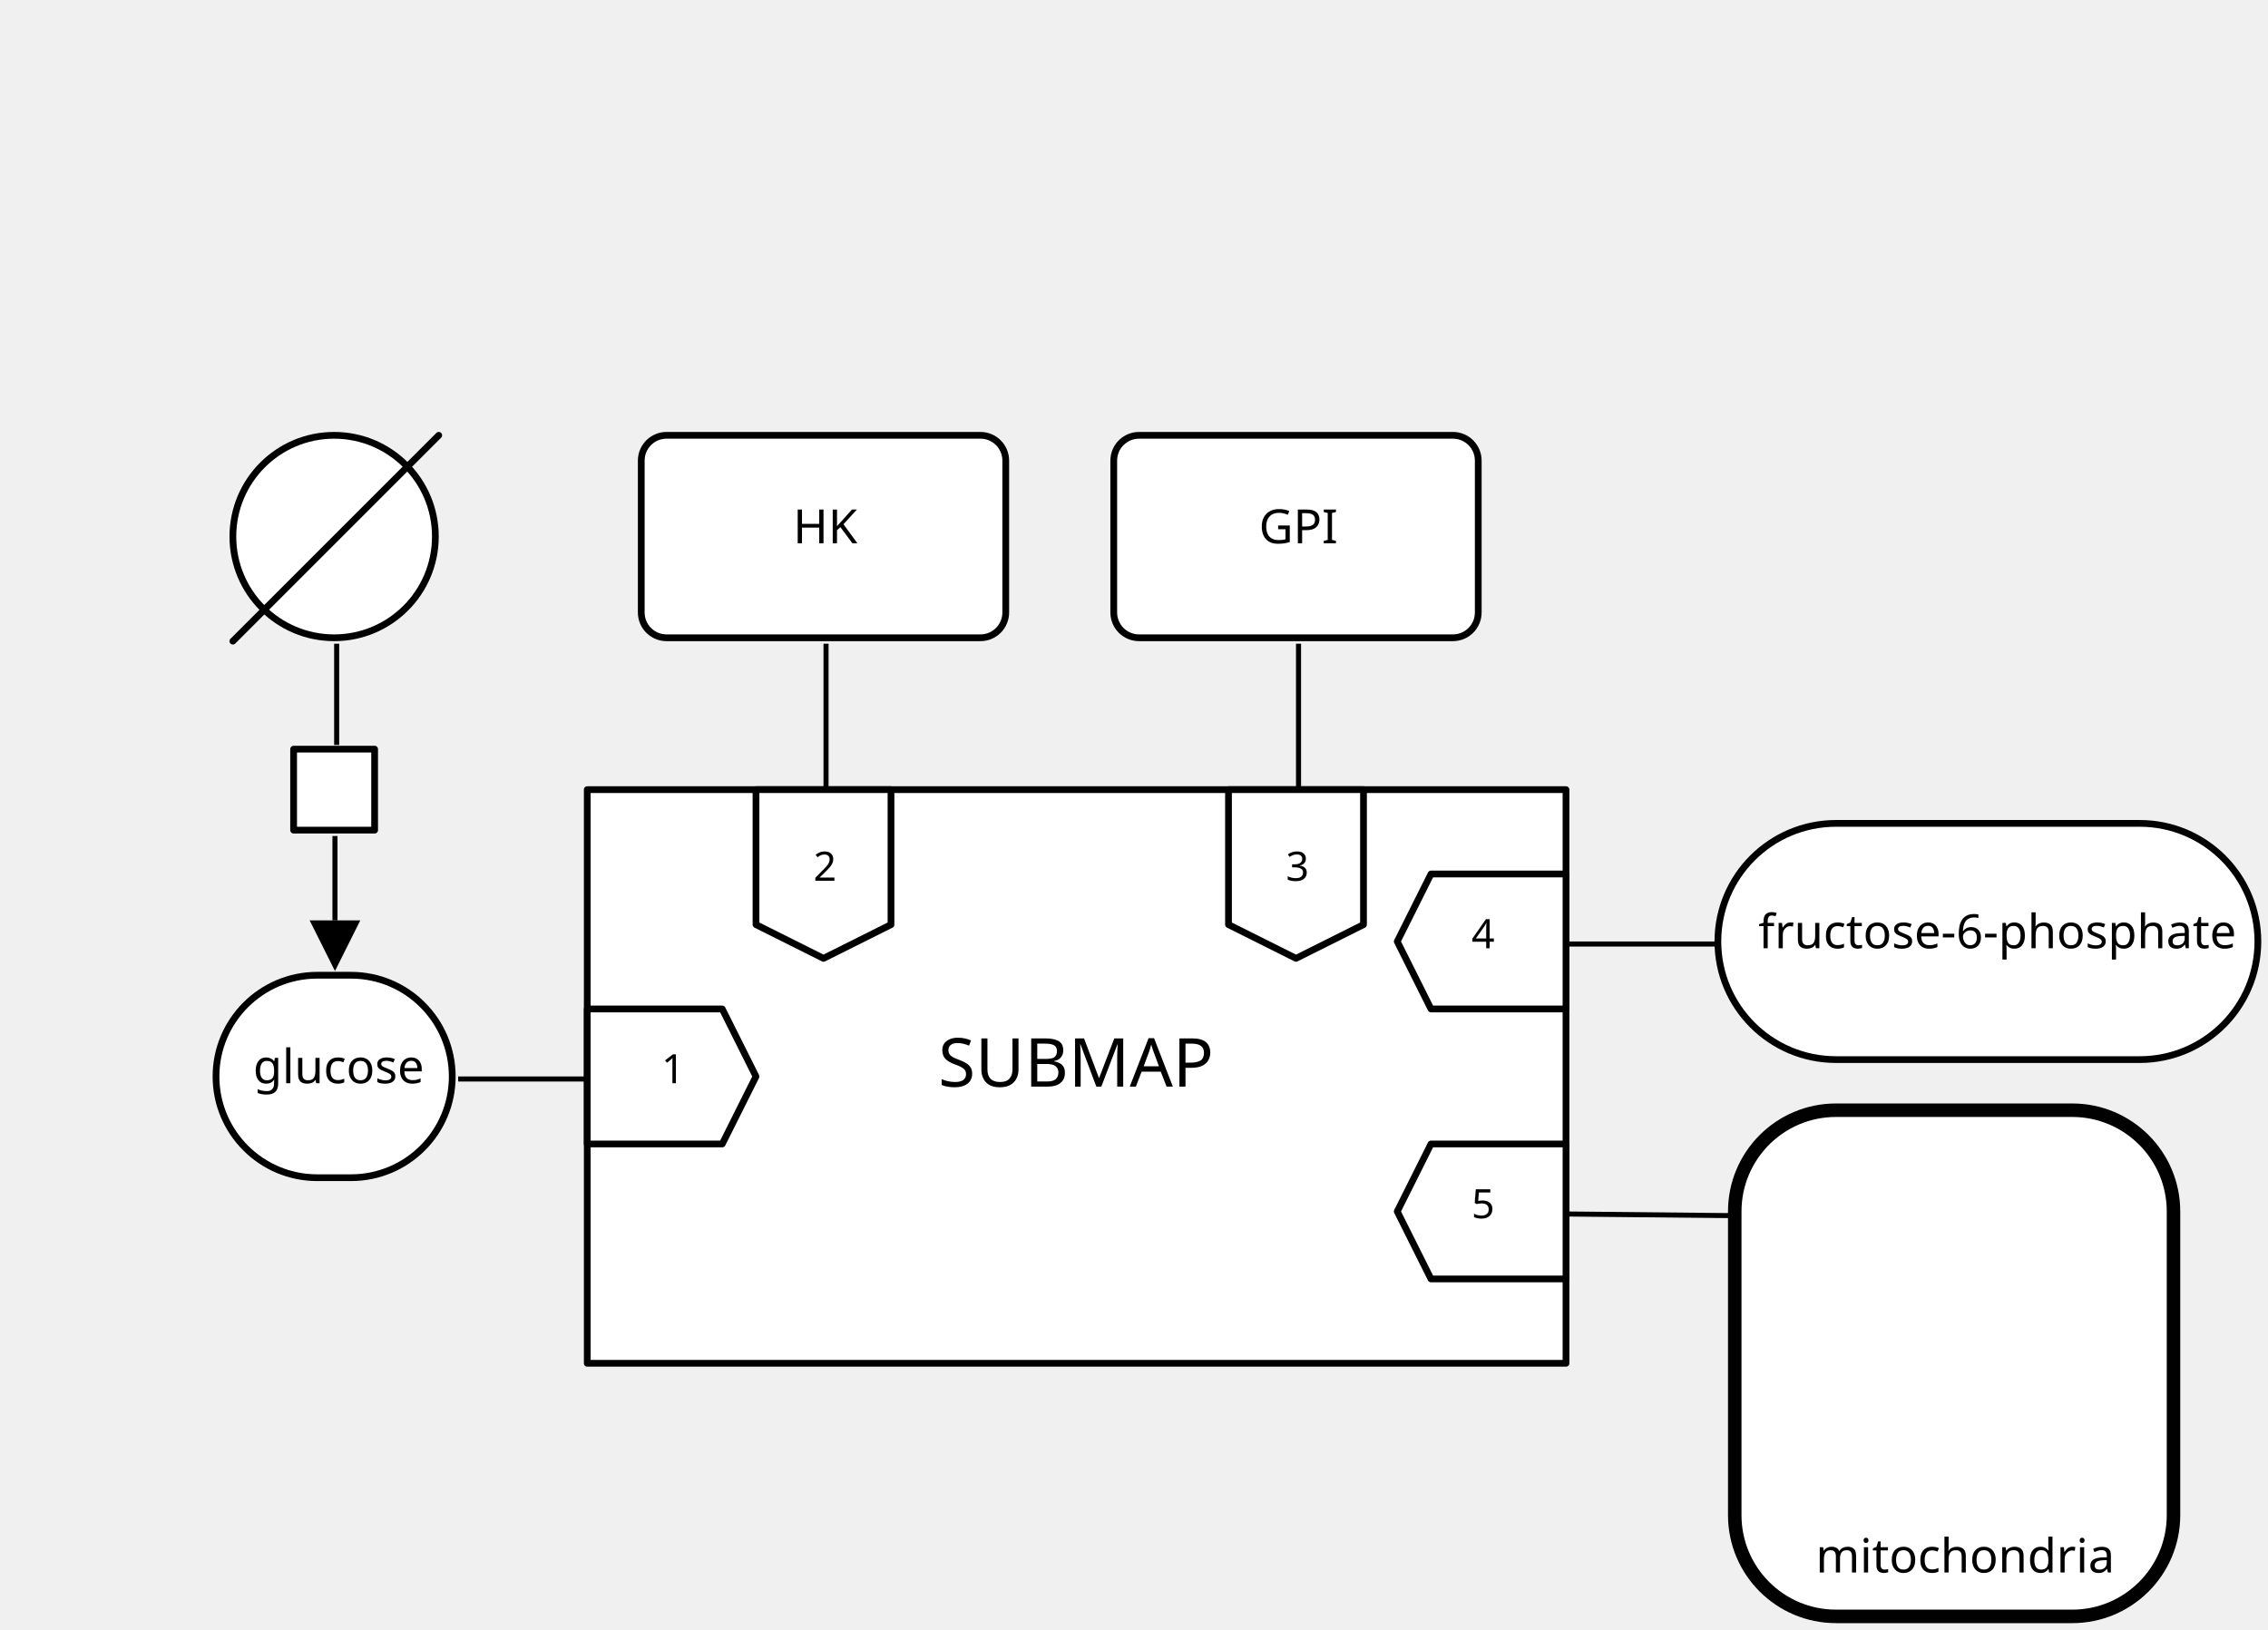
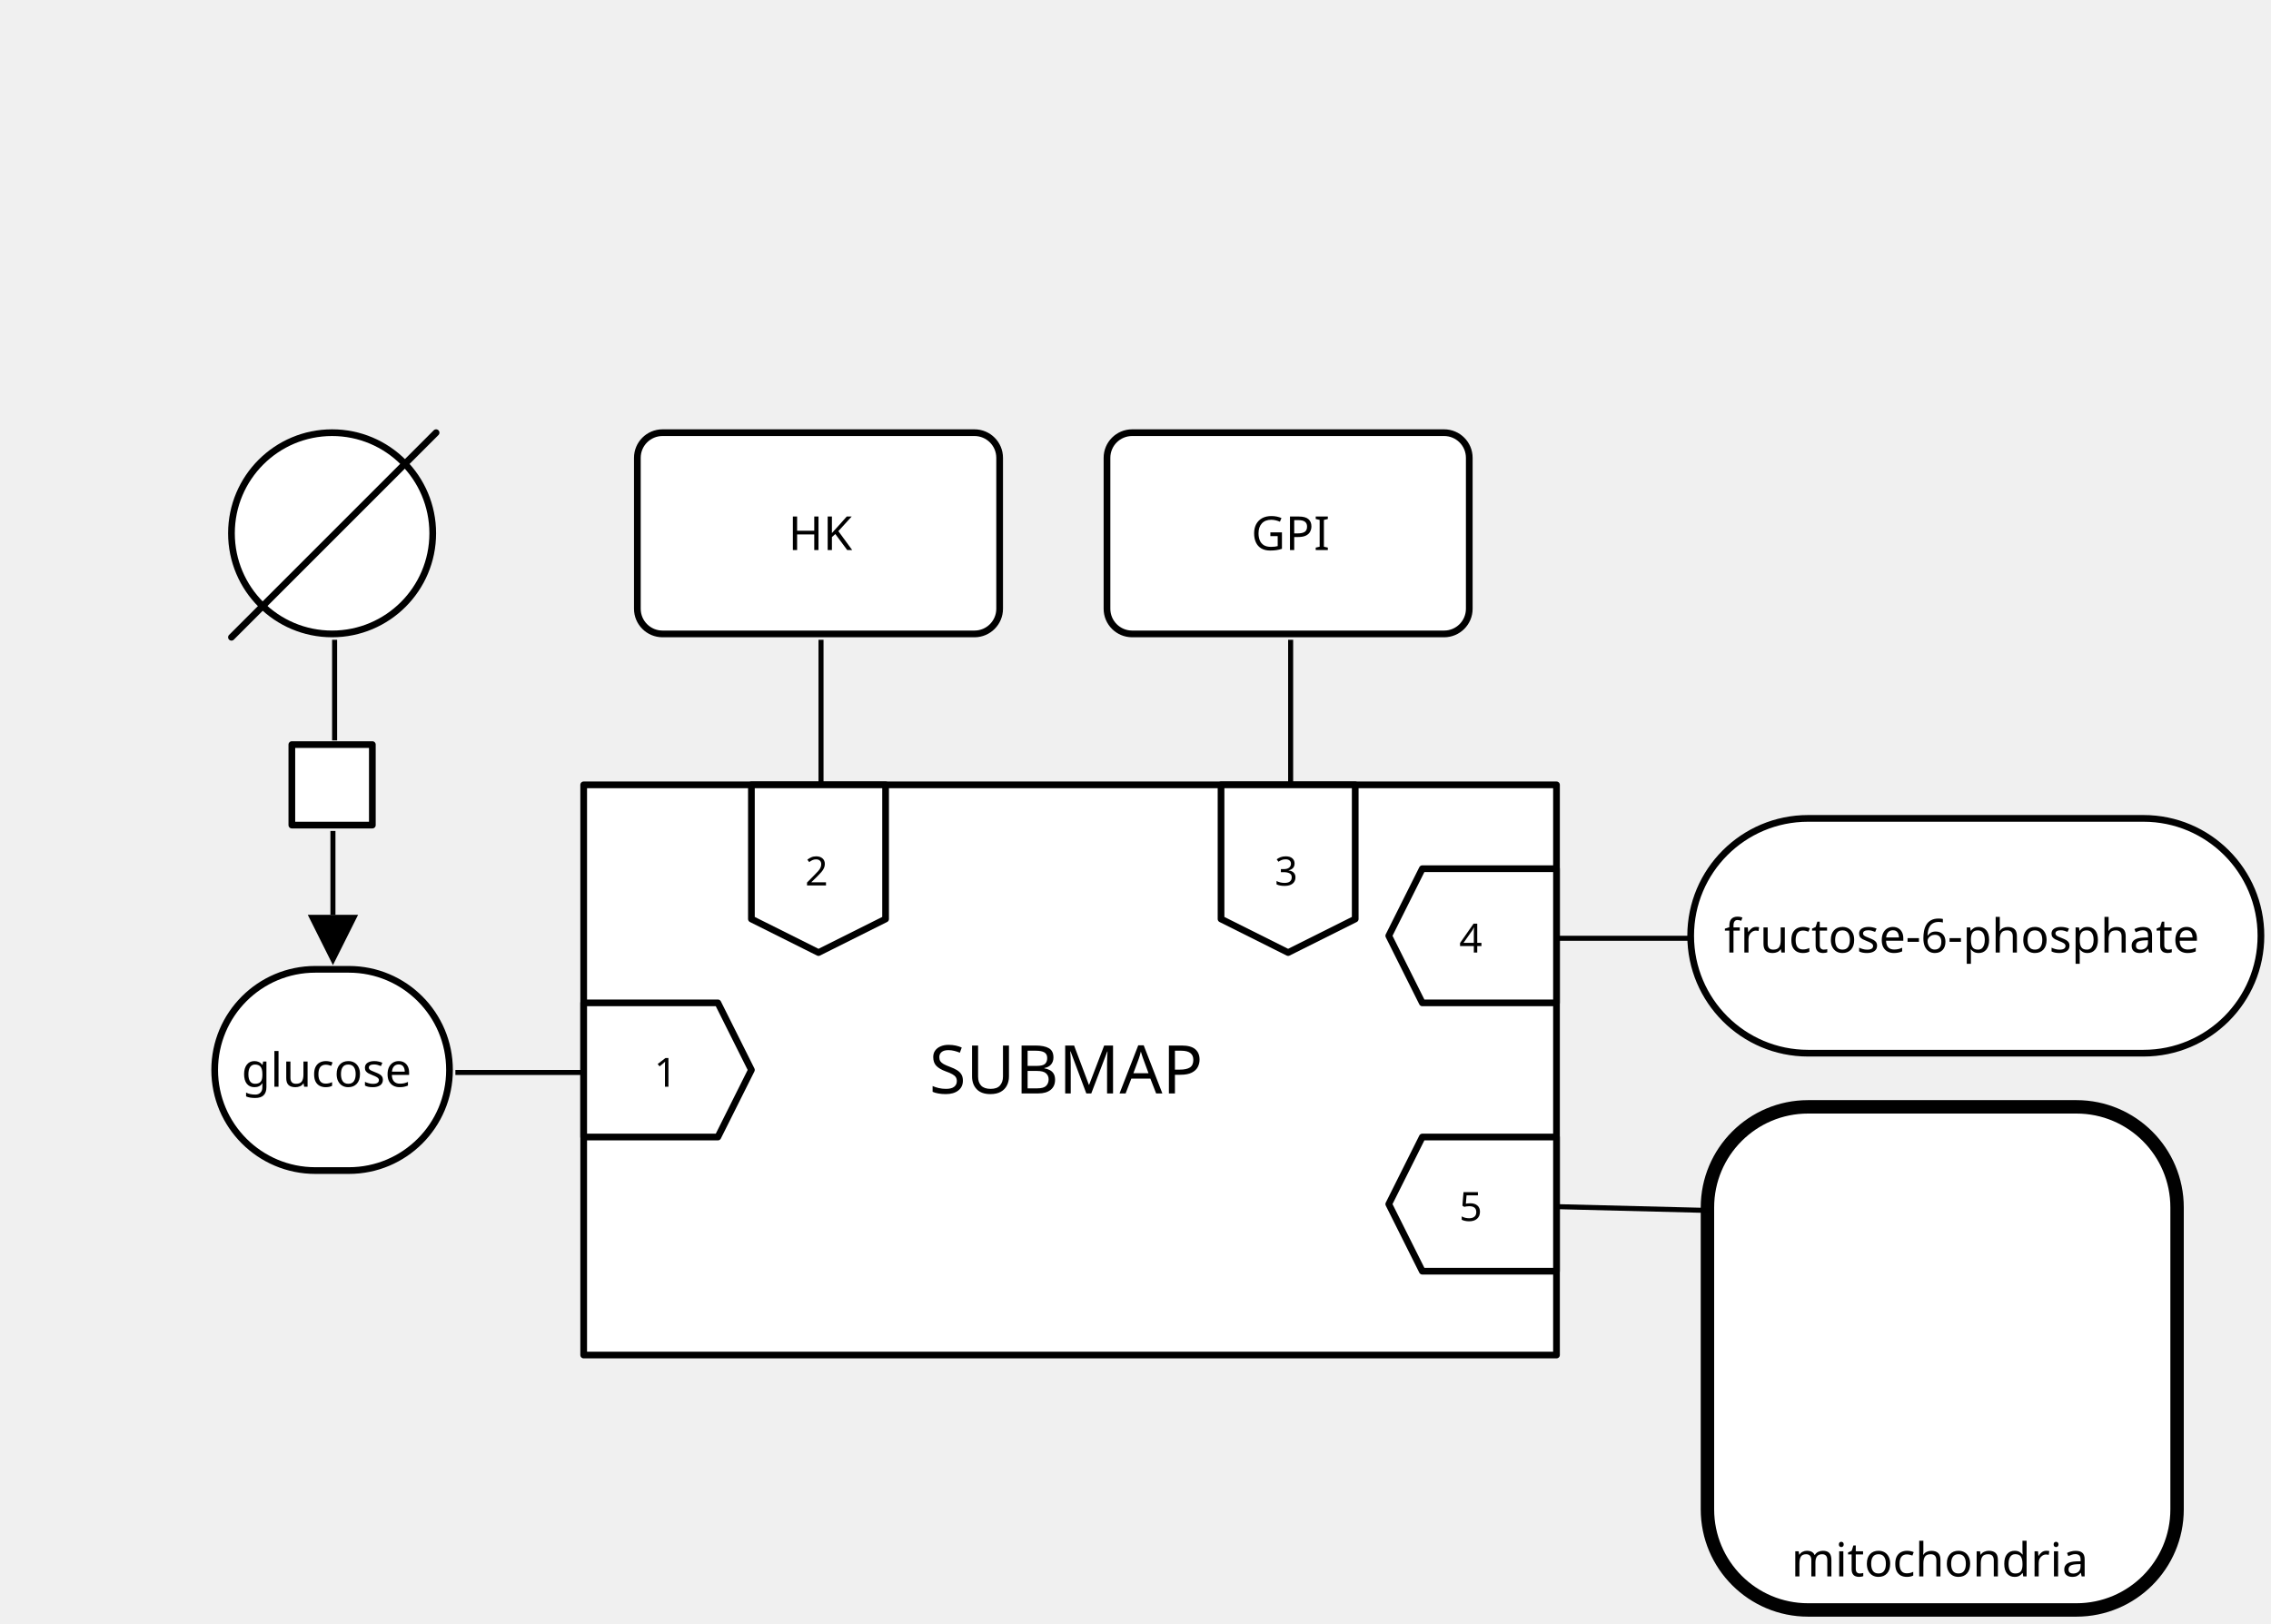
- <svg xmlns="http://www.w3.org/2000/svg" fill-opacity="1" color-rendering="auto" color-interpolation="auto" text-rendering="auto" stroke="black" stroke-linecap="square" width="672" stroke-miterlimit="10" shape-rendering="auto" stroke-opacity="1" fill="black" stroke-dasharray="none" font-weight="normal" stroke-width="1" height="483" font-family="'Dialog'" font-style="normal" stroke-linejoin="miter" font-size="12px" stroke-dashoffset="0" image-rendering="auto">
+ <svg xmlns="http://www.w3.org/2000/svg" fill-opacity="1" color-rendering="auto" color-interpolation="auto" text-rendering="auto" stroke="black" stroke-linecap="square" width="677" stroke-miterlimit="10" shape-rendering="auto" stroke-opacity="1" fill="black" stroke-dasharray="none" font-weight="normal" stroke-width="1" height="484" font-family="'Dialog'" font-style="normal" stroke-linejoin="miter" font-size="12px" stroke-dashoffset="0" image-rendering="auto">
  <defs id="genericDefs" />
  <g>
    <defs id="defs1">
      <clipPath clipPathUnits="userSpaceOnUse" id="clipPath1">
-         <path d="M0 0 L772 0 L772 583 L0 583 L0 0 Z" />
+         <path d="M0 0 L1504 0 L1504 1282 L0 1282 L0 0 Z" />
      </clipPath>
      <clipPath clipPathUnits="userSpaceOnUse" id="clipPath2">
        <path d="M0 0 L0 174 L294 174 L294 0 Z" />
      </clipPath>
      <clipPath clipPathUnits="userSpaceOnUse" id="clipPath3">
-         <path d="M0 0 L0 28 L94 28 L94 0 Z" />
+         <path d="M0 0 L0 27 L96 27 L96 0 Z" />
      </clipPath>
      <clipPath clipPathUnits="userSpaceOnUse" id="clipPath4">
-         <path d="M0 0 L0 27 L93 27 L93 0 Z" />
+         <path d="M0 0 L0 26 L95 26 L95 0 Z" />
      </clipPath>
      <clipPath clipPathUnits="userSpaceOnUse" id="clipPath5">
        <path d="M0 0 L0 44 L54 44 L54 0 Z" />
      </clipPath>
      <clipPath clipPathUnits="userSpaceOnUse" id="clipPath6">
-         <path d="M0 0 L0 18 L18 18 L18 0 Z" />
+         <path d="M0 0 L0 18 L19 18 L19 0 Z" />
      </clipPath>
      <clipPath clipPathUnits="userSpaceOnUse" id="clipPath7">
-         <path d="M0 0 L0 17 L17 17 L17 0 Z" />
+         <path d="M0 0 L0 17 L18 17 L18 0 Z" />
      </clipPath>
      <clipPath clipPathUnits="userSpaceOnUse" id="clipPath8">
-         <path d="M0 0 L0 156 L136 156 L136 0 Z" />
+         <path d="M0 0 L0 156 L146 156 L146 0 Z" />
      </clipPath>
      <clipPath clipPathUnits="userSpaceOnUse" id="clipPath9">
-         <path d="M0 0 L0 23 L95 23 L95 0 Z" />
+         <path d="M0 0 L0 22 L103 22 L103 0 Z" />
      </clipPath>
      <clipPath clipPathUnits="userSpaceOnUse" id="clipPath10">
-         <path d="M0 0 L0 22 L94 22 L94 0 Z" />
+         <path d="M0 0 L0 21 L102 21 L102 0 Z" />
      </clipPath>
      <clipPath clipPathUnits="userSpaceOnUse" id="clipPath11">
-         <path d="M0 0 L0 74 L164 74 L164 0 Z" />
+         <path d="M0 0 L0 74 L174 74 L174 0 Z" />
      </clipPath>
      <clipPath clipPathUnits="userSpaceOnUse" id="clipPath12">
-         <path d="M0 0 L0 21 L147 21 L147 0 Z" />
+         <path d="M0 0 L0 20 L162 20 L162 0 Z" />
      </clipPath>
      <clipPath clipPathUnits="userSpaceOnUse" id="clipPath13">
-         <path d="M0 0 L0 20 L146 20 L146 0 Z" />
+         <path d="M0 0 L0 19 L161 19 L161 0 Z" />
      </clipPath>
      <clipPath clipPathUnits="userSpaceOnUse" id="clipPath14">
        <path d="M0 0 L0 64 L112 64 L112 0 Z" />
      </clipPath>
      <clipPath clipPathUnits="userSpaceOnUse" id="clipPath15">
-         <path d="M0 0 L0 21 L34 21 L34 0 Z" />
+         <path d="M0 0 L0 20 L30 20 L30 0 Z" />
      </clipPath>
      <clipPath clipPathUnits="userSpaceOnUse" id="clipPath16">
-         <path d="M0 0 L0 20 L33 20 L33 0 Z" />
+         <path d="M0 0 L0 19 L29 19 L29 0 Z" />
      </clipPath>
      <clipPath clipPathUnits="userSpaceOnUse" id="clipPath17">
-         <path d="M0 0 L0 21 L30 21 L30 0 Z" />
+         <path d="M0 0 L0 20 L34 20 L34 0 Z" />
      </clipPath>
      <clipPath clipPathUnits="userSpaceOnUse" id="clipPath18">
-         <path d="M0 0 L0 20 L29 20 L29 0 Z" />
+         <path d="M0 0 L0 19 L33 19 L33 0 Z" />
      </clipPath>
      <clipPath clipPathUnits="userSpaceOnUse" id="clipPath19">
        <path d="M0 0 L0 64 L74 64 L74 0 Z" />
      </clipPath>
      <clipPath clipPathUnits="userSpaceOnUse" id="clipPath20">
-         <path d="M0 0 L0 21 L60 21 L60 0 Z" />
+         <path d="M0 0 L0 20 L66 20 L66 0 Z" />
      </clipPath>
      <clipPath clipPathUnits="userSpaceOnUse" id="clipPath21">
-         <path d="M0 0 L0 20 L59 20 L59 0 Z" />
+         <path d="M0 0 L0 19 L65 19 L65 0 Z" />
      </clipPath>
      <clipPath clipPathUnits="userSpaceOnUse" id="clipPath22">
        <path d="M0 0 L0 64 L64 64 L64 0 Z" />
      </clipPath>
      <clipPath clipPathUnits="userSpaceOnUse" id="clipPath23">
        <path d="M0 0 L0 54 L44 54 L44 0 Z" />
      </clipPath>
      <clipPath clipPathUnits="userSpaceOnUse" id="clipPath24">
        <path d="M0 0 L0 28 L28 28 L28 0 Z" />
      </clipPath>
      <clipPath clipPathUnits="userSpaceOnUse" id="clipPath25">
        <path d="M0 0 L0 32 L2 32 L2 0 Z" />
      </clipPath>
      <clipPath clipPathUnits="userSpaceOnUse" id="clipPath26">
-         <path d="M0 0 L0 3 L54 3 L54 0 Z" />
+         <path d="M0 0 L0 45 L3 45 L3 0 Z" />
      </clipPath>
      <clipPath clipPathUnits="userSpaceOnUse" id="clipPath27">
-         <path d="M0 0 L0 3 L47 3 L47 0 Z" />
+         <path d="M0 0 L0 42 L17 42 L17 0 Z" />
      </clipPath>
      <clipPath clipPathUnits="userSpaceOnUse" id="clipPath28">
        <path d="M0 0 L0 3 L40 3 L40 0 Z" />
      </clipPath>
      <clipPath clipPathUnits="userSpaceOnUse" id="clipPath29">
-         <path d="M0 0 L0 45 L3 45 L3 0 Z" />
+         <path d="M0 0 L0 4 L49 4 L49 0 Z" />
      </clipPath>
      <clipPath clipPathUnits="userSpaceOnUse" id="clipPath30">
-         <path d="M0 0 L0 42 L17 42 L17 0 Z" />
+         <path d="M0 0 L0 3 L42 3 L42 0 Z" />
      </clipPath>
    </defs>
    <g stroke-linecap="round" transform="translate(173,233)" fill="white" text-rendering="optimizeLegibility" image-rendering="optimizeQuality" font-family="sans-serif" stroke-linejoin="round" stroke="white" stroke-width="2">
      <path d="M1 1 L291 1 L291 171 L1 171 L1 1 Z" stroke="none" clip-path="url(#clipPath2)" />
      <path fill="none" d="M1 1 L291 1 L291 171 L1 171 L1 1 Z" clip-path="url(#clipPath2)" stroke="black" />
    </g>
-     <g text-rendering="optimizeLegibility" font-size="20px" transform="translate(273,306)" image-rendering="optimizeQuality">
-       <text x="5" xml:space="preserve" y="16" clip-path="url(#clipPath4)" stroke="none">SUBMAP</text>
+     <g text-rendering="optimizeLegibility" font-size="20px" transform="translate(272,306)" image-rendering="optimizeQuality">
+       <text x="5" xml:space="preserve" y="20" clip-path="url(#clipPath4)" stroke="none">SUBMAP</text>
    </g>
    <g stroke-linecap="round" transform="translate(413,338)" fill="white" text-rendering="optimizeLegibility" image-rendering="optimizeQuality" font-family="sans-serif" stroke-linejoin="round" stroke="white" stroke-width="2">
      <path d="M11 1 L51 1 L51 41 L11 41 L1 21 Z" fill-rule="evenodd" clip-path="url(#clipPath5)" stroke="none" />
      <path fill="none" d="M11 1 L51 1 L51 41 L11 41 L1 21 Z" clip-path="url(#clipPath5)" fill-rule="evenodd" stroke="rgb(1,1,1)" />
    </g>
-     <g fill="rgb(1,1,1)" text-rendering="optimizeLegibility" transform="translate(431,351)" stroke="rgb(1,1,1)" image-rendering="optimizeQuality">
-       <text x="5" xml:space="preserve" y="10" clip-path="url(#clipPath7)" stroke="none">5</text>
-     </g>
-     <g stroke-linecap="round" transform="translate(512,327)" fill="white" text-rendering="optimizeLegibility" image-rendering="optimizeQuality" font-family="sans-serif" stroke-linejoin="round" stroke="white" stroke-width="4">
-       <path d="M2 32 L2 122 C2 138.569 15.431 152 32 152 L102 152 C118.569 152 132 138.569 132 122 L132 32 C132 15.431 118.569 2 102 2 L32 2 C15.431 2 2 15.431 2 32 Z" stroke="none" clip-path="url(#clipPath8)" />
-       <path fill="none" d="M2 32 L2 122 C2 138.569 15.431 152 32 152 L102 152 C118.569 152 132 138.569 132 122 L132 32 C132 15.431 118.569 2 102 2 L32 2 C15.431 2 2 15.431 2 32 Z" clip-path="url(#clipPath8)" stroke="rgb(1,1,1)" />
-     </g>
-     <g fill="rgb(1,1,1)" text-rendering="optimizeLegibility" font-size="14px" transform="translate(532,453)" stroke="rgb(1,1,1)" image-rendering="optimizeQuality">
-       <text x="6" xml:space="preserve" y="13" clip-path="url(#clipPath10)" stroke="none">mitochondria</text>
-     </g>
-     <g stroke-linecap="round" transform="translate(508,243)" fill="white" text-rendering="optimizeLegibility" image-rendering="optimizeQuality" font-family="sans-serif" stroke-linejoin="round" stroke="white" stroke-width="2">
-       <path d="M1 36 L1 36 C1 55.33 16.67 71 36 71 L126 71 C145.33 71 161 55.33 161 36 L161 36 C161 16.67 145.33 1 126 1 L36 1 C16.67 1 1 16.67 1 36 Z" stroke="none" clip-path="url(#clipPath11)" />
-       <path fill="none" d="M1 36 L1 36 C1 55.33 16.67 71 36 71 L126 71 C145.33 71 161 55.33 161 36 L161 36 C161 16.67 145.33 1 126 1 L36 1 C16.67 1 1 16.67 1 36 Z" clip-path="url(#clipPath11)" stroke="rgb(1,1,1)" />
-     </g>
-     <g fill="rgb(1,1,1)" text-rendering="optimizeLegibility" font-size="14px" transform="translate(516,269)" stroke="rgb(1,1,1)" image-rendering="optimizeQuality">
-       <text x="5" xml:space="preserve" y="12" clip-path="url(#clipPath13)" stroke="none">fructose-6-phosphate</text>
+     <g fill="rgb(1,1,1)" text-rendering="optimizeLegibility" transform="translate(430,351)" stroke="rgb(1,1,1)" image-rendering="optimizeQuality">
+       <text x="5" xml:space="preserve" y="13" clip-path="url(#clipPath7)" stroke="none">5</text>
+     </g>
+     <g stroke-linecap="round" transform="translate(507,328)" fill="white" text-rendering="optimizeLegibility" image-rendering="optimizeQuality" font-family="sans-serif" stroke-linejoin="round" stroke="white" stroke-width="4">
+       <path d="M2 32 L2 122 C2 138.569 15.431 152 32 152 L112 152 C128.569 152 142 138.569 142 122 L142 32 C142 15.431 128.569 2 112 2 L32 2 C15.431 2 2 15.431 2 32 Z" stroke="none" clip-path="url(#clipPath8)" />
+       <path fill="none" d="M2 32 L2 122 C2 138.569 15.431 152 32 152 L112 152 C128.569 152 142 138.569 142 122 L142 32 C142 15.431 128.569 2 112 2 L32 2 C15.431 2 2 15.431 2 32 Z" clip-path="url(#clipPath8)" stroke="rgb(1,1,1)" />
+     </g>
+     <g fill="rgb(1,1,1)" text-rendering="optimizeLegibility" font-size="14px" transform="translate(528,455)" stroke="rgb(1,1,1)" image-rendering="optimizeQuality">
+       <text x="6" xml:space="preserve" y="15" clip-path="url(#clipPath10)" stroke="none">mitochondria</text>
+     </g>
+     <g stroke-linecap="round" transform="translate(503,243)" fill="white" text-rendering="optimizeLegibility" image-rendering="optimizeQuality" font-family="sans-serif" stroke-linejoin="round" stroke="white" stroke-width="2">
+       <path d="M1 36 L1 36 C1 55.33 16.67 71 36 71 L136 71 C155.33 71 171 55.33 171 36 L171 36 C171 16.67 155.33 1 136 1 L36 1 C16.67 1 1 16.67 1 36 Z" stroke="none" clip-path="url(#clipPath11)" />
+       <path fill="none" d="M1 36 L1 36 C1 55.33 16.67 71 36 71 L136 71 C155.33 71 171 55.33 171 36 L171 36 C171 16.67 155.33 1 136 1 L36 1 C16.67 1 1 16.67 1 36 Z" clip-path="url(#clipPath11)" stroke="rgb(1,1,1)" />
+     </g>
+     <g fill="rgb(1,1,1)" text-rendering="optimizeLegibility" font-size="14px" transform="translate(509,270)" stroke="rgb(1,1,1)" image-rendering="optimizeQuality">
+       <text x="5" xml:space="preserve" y="14" clip-path="url(#clipPath13)" stroke="none">fructose-6-phosphate</text>
+     </g>
+     <g stroke-linecap="round" transform="translate(189,128)" fill="white" text-rendering="optimizeLegibility" image-rendering="optimizeQuality" font-family="sans-serif" stroke-linejoin="round" stroke="white" stroke-width="2">
+       <path d="M1 8.5 L1 53.5 C1 57.642 4.358 61 8.5 61 L101.5 61 C105.642 61 109 57.642 109 53.5 L109 8.5 C109 4.358 105.642 1 101.5 1 L8.5 1 C4.358 1 1 4.358 1 8.5 Z" stroke="none" clip-path="url(#clipPath14)" />
+       <path fill="none" d="M1 8.5 L1 53.5 C1 57.642 4.358 61 8.5 61 L101.5 61 C105.642 61 109 57.642 109 53.5 L109 8.5 C109 4.358 105.642 1 101.5 1 L8.5 1 C4.358 1 1 4.358 1 8.5 Z" clip-path="url(#clipPath14)" stroke="black" />
+     </g>
+     <g text-rendering="optimizeLegibility" font-size="14px" transform="translate(230,150)" image-rendering="optimizeQuality">
+       <text x="5" xml:space="preserve" y="14" clip-path="url(#clipPath16)" stroke="none">HK</text>
    </g>
    <g stroke-linecap="round" transform="translate(329,128)" fill="white" text-rendering="optimizeLegibility" image-rendering="optimizeQuality" font-family="sans-serif" stroke-linejoin="round" stroke="white" stroke-width="2">
      <path d="M1 8.5 L1 53.5 C1 57.642 4.358 61 8.5 61 L101.5 61 C105.642 61 109 57.642 109 53.5 L109 8.5 C109 4.358 105.642 1 101.5 1 L8.5 1 C4.358 1 1 4.358 1 8.5 Z" stroke="none" clip-path="url(#clipPath14)" />
      <path fill="none" d="M1 8.5 L1 53.5 C1 57.642 4.358 61 8.5 61 L101.5 61 C105.642 61 109 57.642 109 53.5 L109 8.5 C109 4.358 105.642 1 101.5 1 L8.5 1 C4.358 1 1 4.358 1 8.5 Z" clip-path="url(#clipPath14)" stroke="black" />
    </g>
-     <g text-rendering="optimizeLegibility" font-size="14px" transform="translate(368,149)" image-rendering="optimizeQuality">
-       <text x="5" xml:space="preserve" y="12" clip-path="url(#clipPath16)" stroke="none">GPI</text>
-     </g>
-     <g stroke-linecap="round" transform="translate(189,128)" fill="white" text-rendering="optimizeLegibility" image-rendering="optimizeQuality" font-family="sans-serif" stroke-linejoin="round" stroke="white" stroke-width="2">
-       <path d="M1 8.5 L1 53.5 C1 57.642 4.358 61 8.5 61 L101.5 61 C105.642 61 109 57.642 109 53.5 L109 8.5 C109 4.358 105.642 1 101.5 1 L8.5 1 C4.358 1 1 4.358 1 8.5 Z" stroke="none" clip-path="url(#clipPath14)" />
-       <path fill="none" d="M1 8.5 L1 53.5 C1 57.642 4.358 61 8.5 61 L101.5 61 C105.642 61 109 57.642 109 53.5 L109 8.5 C109 4.358 105.642 1 101.5 1 L8.5 1 C4.358 1 1 4.358 1 8.5 Z" clip-path="url(#clipPath14)" stroke="black" />
-     </g>
-     <g text-rendering="optimizeLegibility" font-size="14px" transform="translate(230,149)" image-rendering="optimizeQuality">
-       <text x="5" xml:space="preserve" y="12" clip-path="url(#clipPath18)" stroke="none">HK</text>
+     <g text-rendering="optimizeLegibility" font-size="14px" transform="translate(368,150)" image-rendering="optimizeQuality">
+       <text x="5" xml:space="preserve" y="14" clip-path="url(#clipPath18)" stroke="none">GPI</text>
    </g>
    <g stroke-linecap="round" transform="translate(63,288)" fill="white" text-rendering="optimizeLegibility" image-rendering="optimizeQuality" font-family="sans-serif" stroke-linejoin="round" stroke="white" stroke-width="2">
      <path d="M1 31 L1 31 C1 47.569 14.431 61 31 61 L41 61 C57.569 61 71 47.569 71 31 L71 31 C71 14.431 57.569 1 41 1 L31 1 C14.431 1 1 14.431 1 31 Z" stroke="none" clip-path="url(#clipPath19)" />
      <path fill="none" d="M1 31 L1 31 C1 47.569 14.431 61 31 61 L41 61 C57.569 61 71 47.569 71 31 L71 31 C71 14.431 57.569 1 41 1 L31 1 C14.431 1 1 14.431 1 31 Z" clip-path="url(#clipPath19)" stroke="black" />
    </g>
-     <g text-rendering="optimizeLegibility" font-size="14px" transform="translate(70,309)" image-rendering="optimizeQuality">
-       <text x="5" xml:space="preserve" y="12" clip-path="url(#clipPath21)" stroke="none">glucose</text>
+     <g text-rendering="optimizeLegibility" font-size="14px" transform="translate(67,310)" image-rendering="optimizeQuality">
+       <text x="5" xml:space="preserve" y="14" clip-path="url(#clipPath21)" stroke="none">glucose</text>
    </g>
    <g stroke-linecap="round" transform="translate(68,128)" fill="white" text-rendering="optimizeLegibility" image-rendering="optimizeQuality" font-family="sans-serif" stroke-linejoin="round" stroke="white" stroke-width="2">
      <path d="M61 31 C61 47.569 47.569 61 31 61 C14.431 61 1 47.569 1 31 C1 14.431 14.431 1 31 1 C47.569 1 61 14.431 61 31 Z" stroke="none" clip-path="url(#clipPath22)" />
      <path fill="none" d="M61 31 C61 47.569 47.569 61 31 61 C14.431 61 1 47.569 1 31 C1 14.431 14.431 1 31 1 C47.569 1 61 14.431 61 31 Z" clip-path="url(#clipPath22)" stroke="black" />
      <line y2="1" x1="1" clip-path="url(#clipPath22)" x2="62" stroke="none" y1="62" />
      <line clip-path="url(#clipPath22)" fill="none" x1="1" x2="62" y1="62" y2="1" stroke="black" />
    </g>
+     <g stroke-linecap="round" transform="translate(173,298)" fill="white" text-rendering="optimizeLegibility" image-rendering="optimizeQuality" font-family="sans-serif" stroke-linejoin="round" stroke="white" stroke-width="2">
+       <path d="M1 1 L41 1 L51 21 L41 41 L1 41 Z" fill-rule="evenodd" clip-path="url(#clipPath5)" stroke="none" />
+       <path fill="none" d="M1 1 L41 1 L51 21 L41 41 L1 41 Z" clip-path="url(#clipPath5)" fill-rule="evenodd" stroke="rgb(1,1,1)" />
+     </g>
+     <g fill="rgb(1,1,1)" text-rendering="optimizeLegibility" transform="translate(190,311)" stroke="rgb(1,1,1)" image-rendering="optimizeQuality">
+       <text x="5" xml:space="preserve" y="13" clip-path="url(#clipPath7)" stroke="none">1</text>
+     </g>
    <g stroke-linecap="round" transform="translate(223,233)" fill="white" text-rendering="optimizeLegibility" image-rendering="optimizeQuality" font-family="sans-serif" stroke-linejoin="round" stroke="white" stroke-width="2">
      <path d="M1 1 L41 1 L41 41 L21 51 L1 41 Z" fill-rule="evenodd" clip-path="url(#clipPath23)" stroke="none" />
      <path fill="none" d="M1 1 L41 1 L41 41 L21 51 L1 41 Z" clip-path="url(#clipPath23)" fill-rule="evenodd" stroke="black" />
    </g>
-     <g text-rendering="optimizeLegibility" transform="translate(236,251)" image-rendering="optimizeQuality">
-       <text x="5" xml:space="preserve" y="10" clip-path="url(#clipPath7)" stroke="none">2</text>
+     <g text-rendering="optimizeLegibility" transform="translate(235,251)" image-rendering="optimizeQuality">
+       <text x="5" xml:space="preserve" y="13" clip-path="url(#clipPath7)" stroke="none">2</text>
+     </g>
+     <g stroke-linecap="round" transform="translate(413,258)" fill="white" text-rendering="optimizeLegibility" image-rendering="optimizeQuality" font-family="sans-serif" stroke-linejoin="round" stroke="white" stroke-width="2">
+       <path d="M11 1 L51 1 L51 41 L11 41 L1 21 Z" fill-rule="evenodd" clip-path="url(#clipPath5)" stroke="none" />
+       <path fill="none" d="M11 1 L51 1 L51 41 L11 41 L1 21 Z" clip-path="url(#clipPath5)" fill-rule="evenodd" stroke="rgb(1,1,1)" />
+     </g>
+     <g fill="rgb(1,1,1)" text-rendering="optimizeLegibility" transform="translate(430,271)" stroke="rgb(1,1,1)" image-rendering="optimizeQuality">
+       <text x="5" xml:space="preserve" y="13" clip-path="url(#clipPath7)" stroke="none">4</text>
    </g>
    <g stroke-linecap="round" transform="translate(363,233)" fill="white" text-rendering="optimizeLegibility" image-rendering="optimizeQuality" font-family="sans-serif" stroke-linejoin="round" stroke="white" stroke-width="2">
      <path d="M1 1 L41 1 L41 41 L21 51 L1 41 Z" fill-rule="evenodd" clip-path="url(#clipPath23)" stroke="none" />
      <path fill="none" d="M1 1 L41 1 L41 41 L21 51 L1 41 Z" clip-path="url(#clipPath23)" fill-rule="evenodd" stroke="black" />
    </g>
-     <g text-rendering="optimizeLegibility" transform="translate(376,251)" image-rendering="optimizeQuality">
-       <text x="5" xml:space="preserve" y="10" clip-path="url(#clipPath7)" stroke="none">3</text>
-     </g>
-     <g stroke-linecap="round" transform="translate(413,258)" fill="white" text-rendering="optimizeLegibility" image-rendering="optimizeQuality" font-family="sans-serif" stroke-linejoin="round" stroke="white" stroke-width="2">
-       <path d="M11 1 L51 1 L51 41 L11 41 L1 21 Z" fill-rule="evenodd" clip-path="url(#clipPath5)" stroke="none" />
-       <path fill="none" d="M11 1 L51 1 L51 41 L11 41 L1 21 Z" clip-path="url(#clipPath5)" fill-rule="evenodd" stroke="rgb(1,1,1)" />
-     </g>
-     <g fill="rgb(1,1,1)" text-rendering="optimizeLegibility" transform="translate(431,271)" stroke="rgb(1,1,1)" image-rendering="optimizeQuality">
-       <text x="5" xml:space="preserve" y="10" clip-path="url(#clipPath7)" stroke="none">4</text>
-     </g>
-     <g stroke-linecap="round" transform="translate(173,298)" fill="white" text-rendering="optimizeLegibility" image-rendering="optimizeQuality" font-family="sans-serif" stroke-linejoin="round" stroke="white" stroke-width="2">
-       <path d="M1 1 L41 1 L51 21 L41 41 L1 41 Z" fill-rule="evenodd" clip-path="url(#clipPath5)" stroke="none" />
-       <path fill="none" d="M1 1 L41 1 L51 21 L41 41 L1 41 Z" clip-path="url(#clipPath5)" fill-rule="evenodd" stroke="rgb(1,1,1)" />
-     </g>
-     <g fill="rgb(1,1,1)" text-rendering="optimizeLegibility" transform="translate(191,311)" stroke="rgb(1,1,1)" image-rendering="optimizeQuality">
-       <text x="5" xml:space="preserve" y="10" clip-path="url(#clipPath7)" stroke="none">1</text>
+     <g text-rendering="optimizeLegibility" transform="translate(375,251)" image-rendering="optimizeQuality">
+       <text x="5" xml:space="preserve" y="13" clip-path="url(#clipPath7)" stroke="none">3</text>
    </g>
    <g stroke-linecap="round" transform="translate(86,221)" fill="white" text-rendering="optimizeLegibility" image-rendering="optimizeQuality" font-family="sans-serif" stroke-linejoin="round" stroke="white" stroke-width="2">
      <path d="M1 1 L25 1 L25 25 L1 25 L1 1 Z" stroke="none" clip-path="url(#clipPath24)" />
      <path fill="none" d="M1 1 L25 1 L25 25 L1 25 L1 1 Z" clip-path="url(#clipPath24)" stroke="black" />
    </g>
    <g stroke-linecap="butt" transform="translate(99,190)" text-rendering="optimizeLegibility" image-rendering="optimizeQuality" font-family="sans-serif" stroke-linejoin="round" stroke-width="1.5">
      <path fill="none" d="M0.75 0.75 L0.75 20.25 L0.75 30.75" clip-path="url(#clipPath25)" />
    </g>
-     <g stroke-linecap="butt" transform="translate(463,359)" text-rendering="optimizeLegibility" image-rendering="optimizeQuality" font-family="sans-serif" stroke-linejoin="round" stroke-width="1.5">
-       <path fill="none" d="M0.75 0.75 L51.75 1.26" clip-path="url(#clipPath26)" />
-     </g>
-     <g stroke-linecap="butt" transform="translate(463,279)" text-rendering="optimizeLegibility" image-rendering="optimizeQuality" font-family="sans-serif" stroke-linejoin="round" stroke-width="1.5">
-       <path fill="none" d="M0.75 0.75 L45.25 0.75" clip-path="url(#clipPath27)" />
+     <g stroke-linecap="butt" transform="translate(244,190)" text-rendering="optimizeLegibility" image-rendering="optimizeQuality" font-family="sans-serif" stroke-linejoin="round" stroke-width="1.5">
+       <path fill="none" d="M0.75 0.75 L0.75 43.25" clip-path="url(#clipPath26)" />
+     </g>
+     <g stroke-linecap="butt" transform="translate(91,247)" text-rendering="optimizeLegibility" image-rendering="optimizeQuality" font-family="sans-serif" stroke-linejoin="round" stroke-width="1.5">
+       <path fill="none" d="M8.25 0.75 L8.25 11.25 L8.25 25.75" clip-path="url(#clipPath27)" />
+       <path d="M15.75 25.75 L0.75 25.75 L8.25 40.75 Z" clip-path="url(#clipPath27)" stroke="none" />
+     </g>
+     <g stroke-linecap="butt" transform="translate(384,190)" text-rendering="optimizeLegibility" image-rendering="optimizeQuality" font-family="sans-serif" stroke-linejoin="round" stroke-width="1.5">
+       <path fill="none" d="M0.75 0.75 L0.75 43.25" clip-path="url(#clipPath26)" />
    </g>
    <g stroke-linecap="butt" transform="translate(135,319)" text-rendering="optimizeLegibility" image-rendering="optimizeQuality" font-family="sans-serif" stroke-linejoin="round" stroke-width="1.5">
      <path fill="none" d="M0.75 0.75 L38.25 0.75" clip-path="url(#clipPath28)" />
    </g>
-     <g stroke-linecap="butt" transform="translate(384,190)" text-rendering="optimizeLegibility" image-rendering="optimizeQuality" font-family="sans-serif" stroke-linejoin="round" stroke-width="1.5">
-       <path fill="none" d="M0.75 0.75 L0.75 43.25" clip-path="url(#clipPath29)" />
-     </g>
-     <g stroke-linecap="butt" transform="translate(244,190)" text-rendering="optimizeLegibility" image-rendering="optimizeQuality" font-family="sans-serif" stroke-linejoin="round" stroke-width="1.5">
-       <path fill="none" d="M0.75 0.75 L0.75 43.25" clip-path="url(#clipPath29)" />
-     </g>
-     <g stroke-linecap="butt" transform="translate(91,247)" text-rendering="optimizeLegibility" image-rendering="optimizeQuality" font-family="sans-serif" stroke-linejoin="round" stroke-width="1.5">
-       <path fill="none" d="M8.25 0.75 L8.25 11.25 L8.25 25.75" clip-path="url(#clipPath30)" />
-       <path d="M15.75 25.75 L0.75 25.75 L8.25 40.75 Z" clip-path="url(#clipPath30)" stroke="none" />
+     <g stroke-linecap="butt" transform="translate(463,359)" text-rendering="optimizeLegibility" image-rendering="optimizeQuality" font-family="sans-serif" stroke-linejoin="round" stroke-width="1.5">
+       <path fill="none" d="M0.75 0.75 L46.75 1.9" clip-path="url(#clipPath29)" />
+     </g>
+     <g stroke-linecap="butt" transform="translate(463,279)" text-rendering="optimizeLegibility" image-rendering="optimizeQuality" font-family="sans-serif" stroke-linejoin="round" stroke-width="1.5">
+       <path fill="none" d="M0.75 0.75 L40.25 0.75" clip-path="url(#clipPath30)" />
    </g>
  </g>
</svg>
